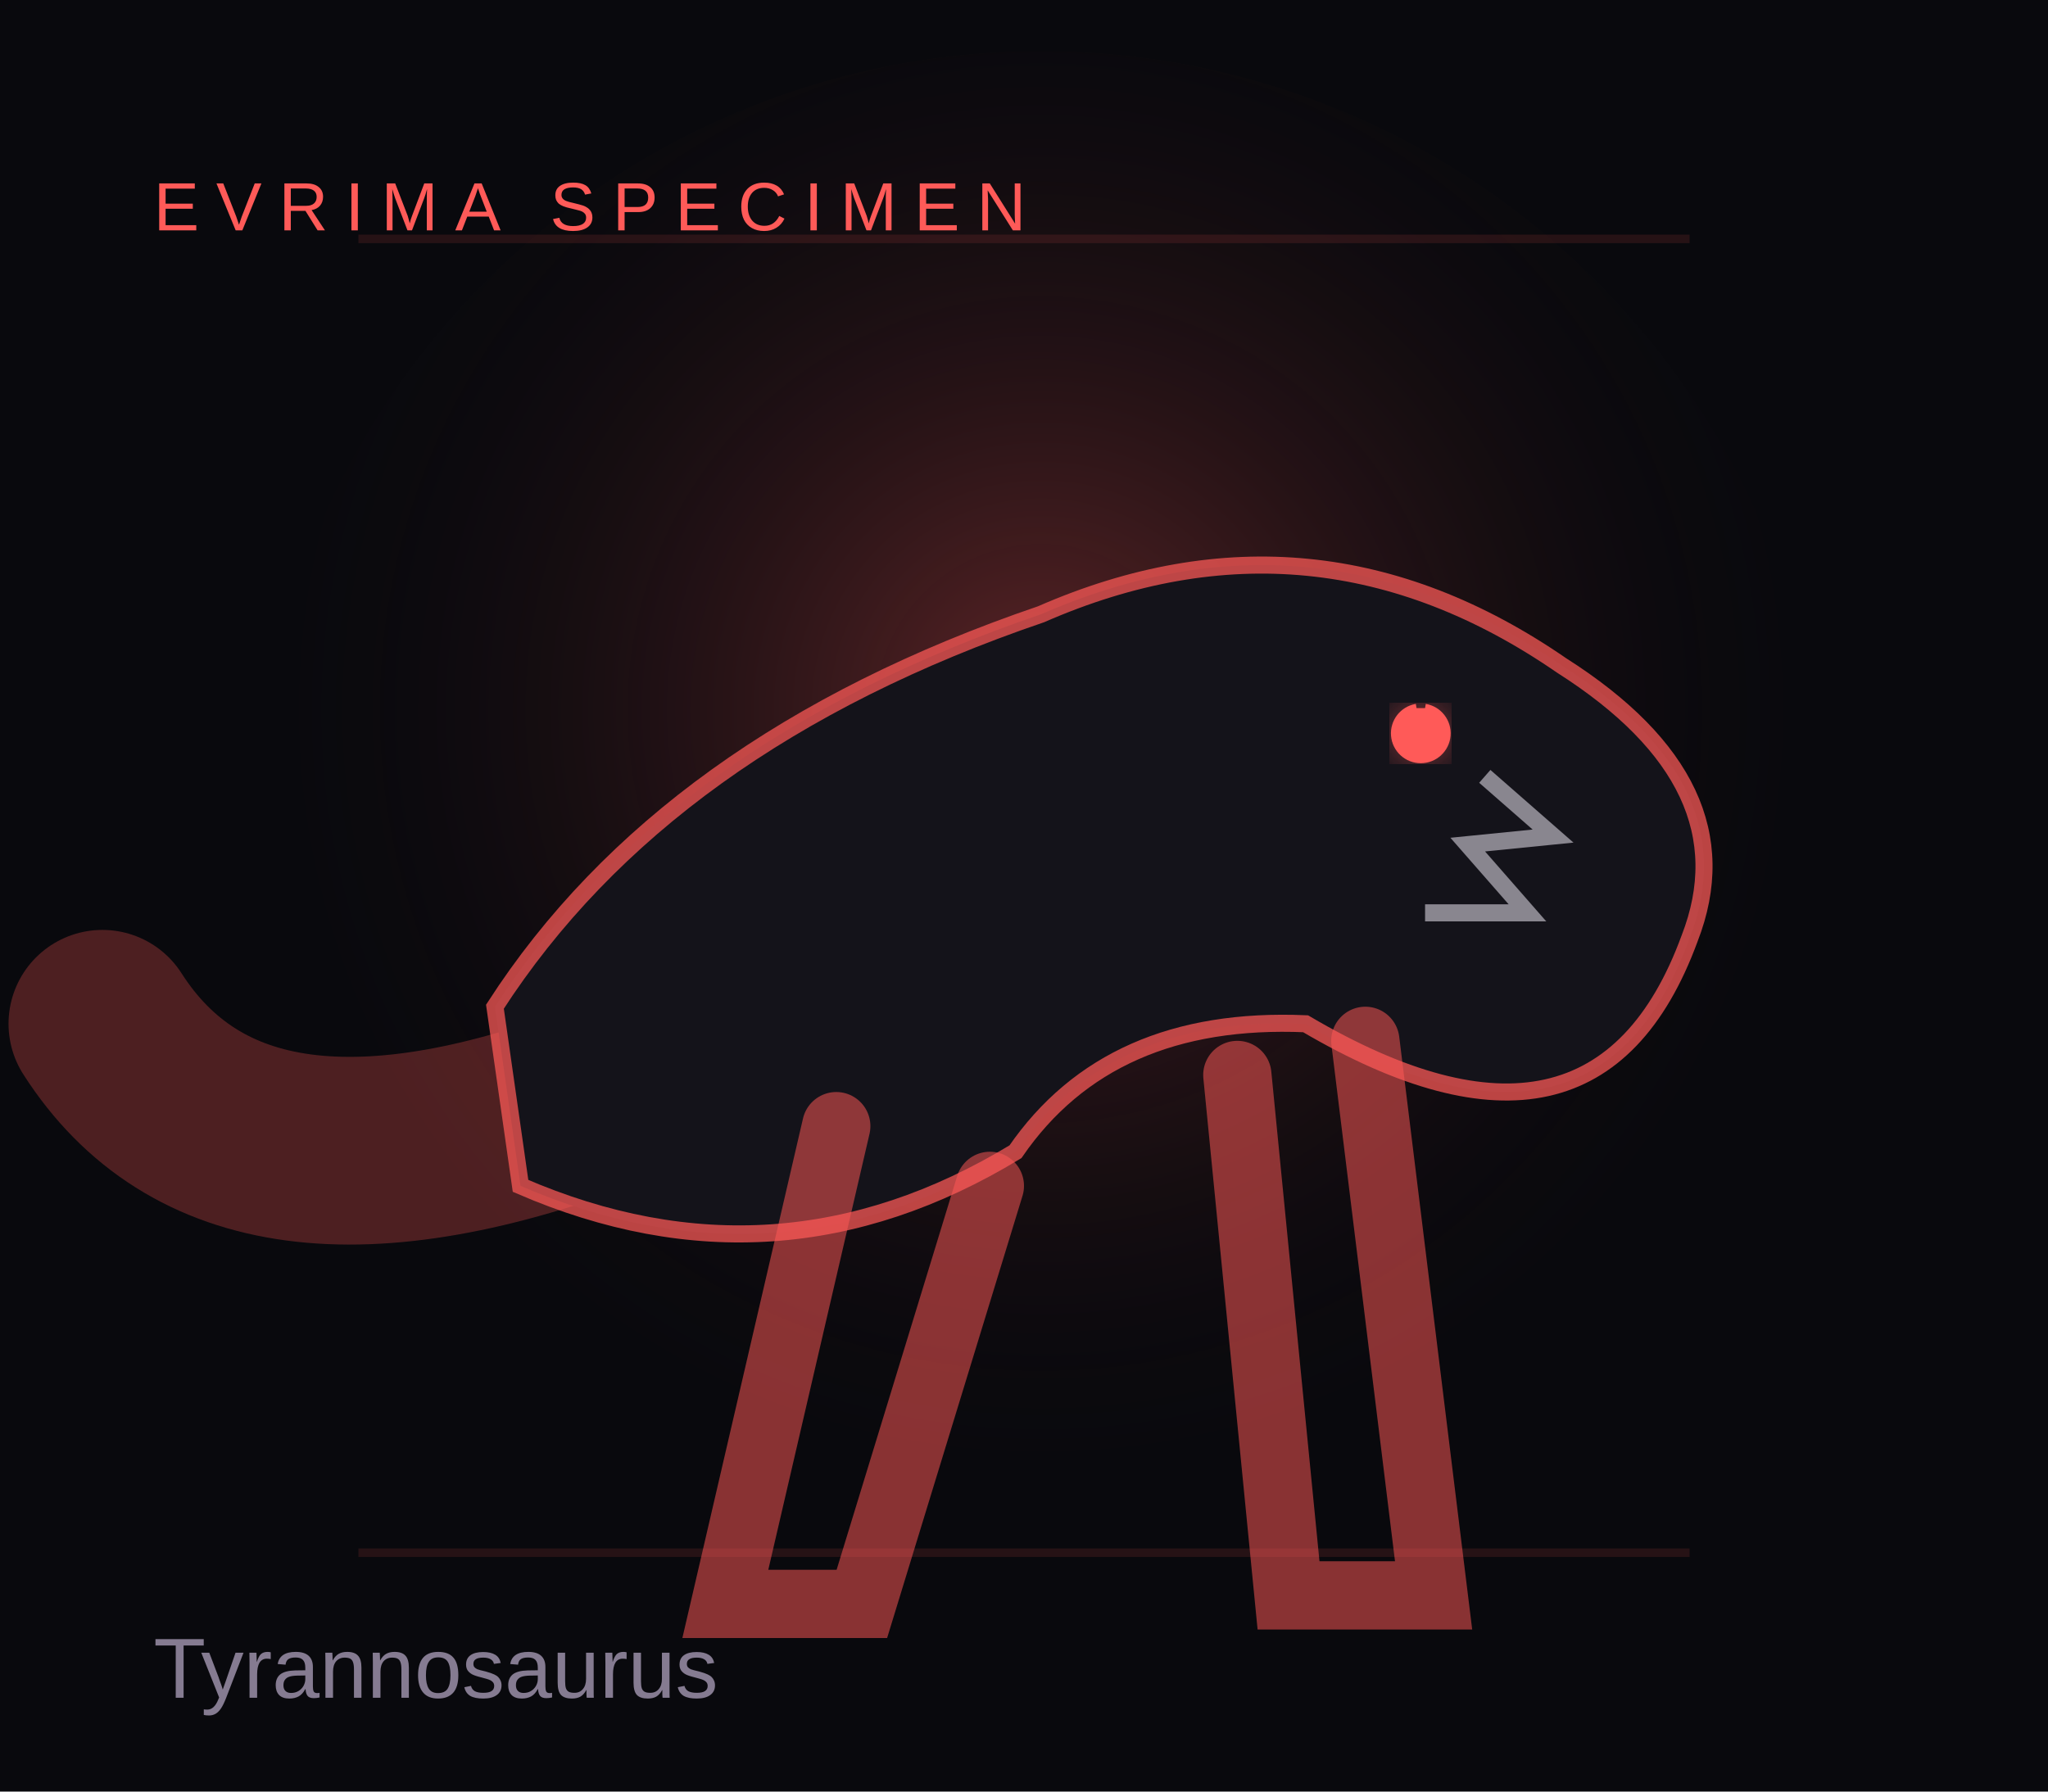
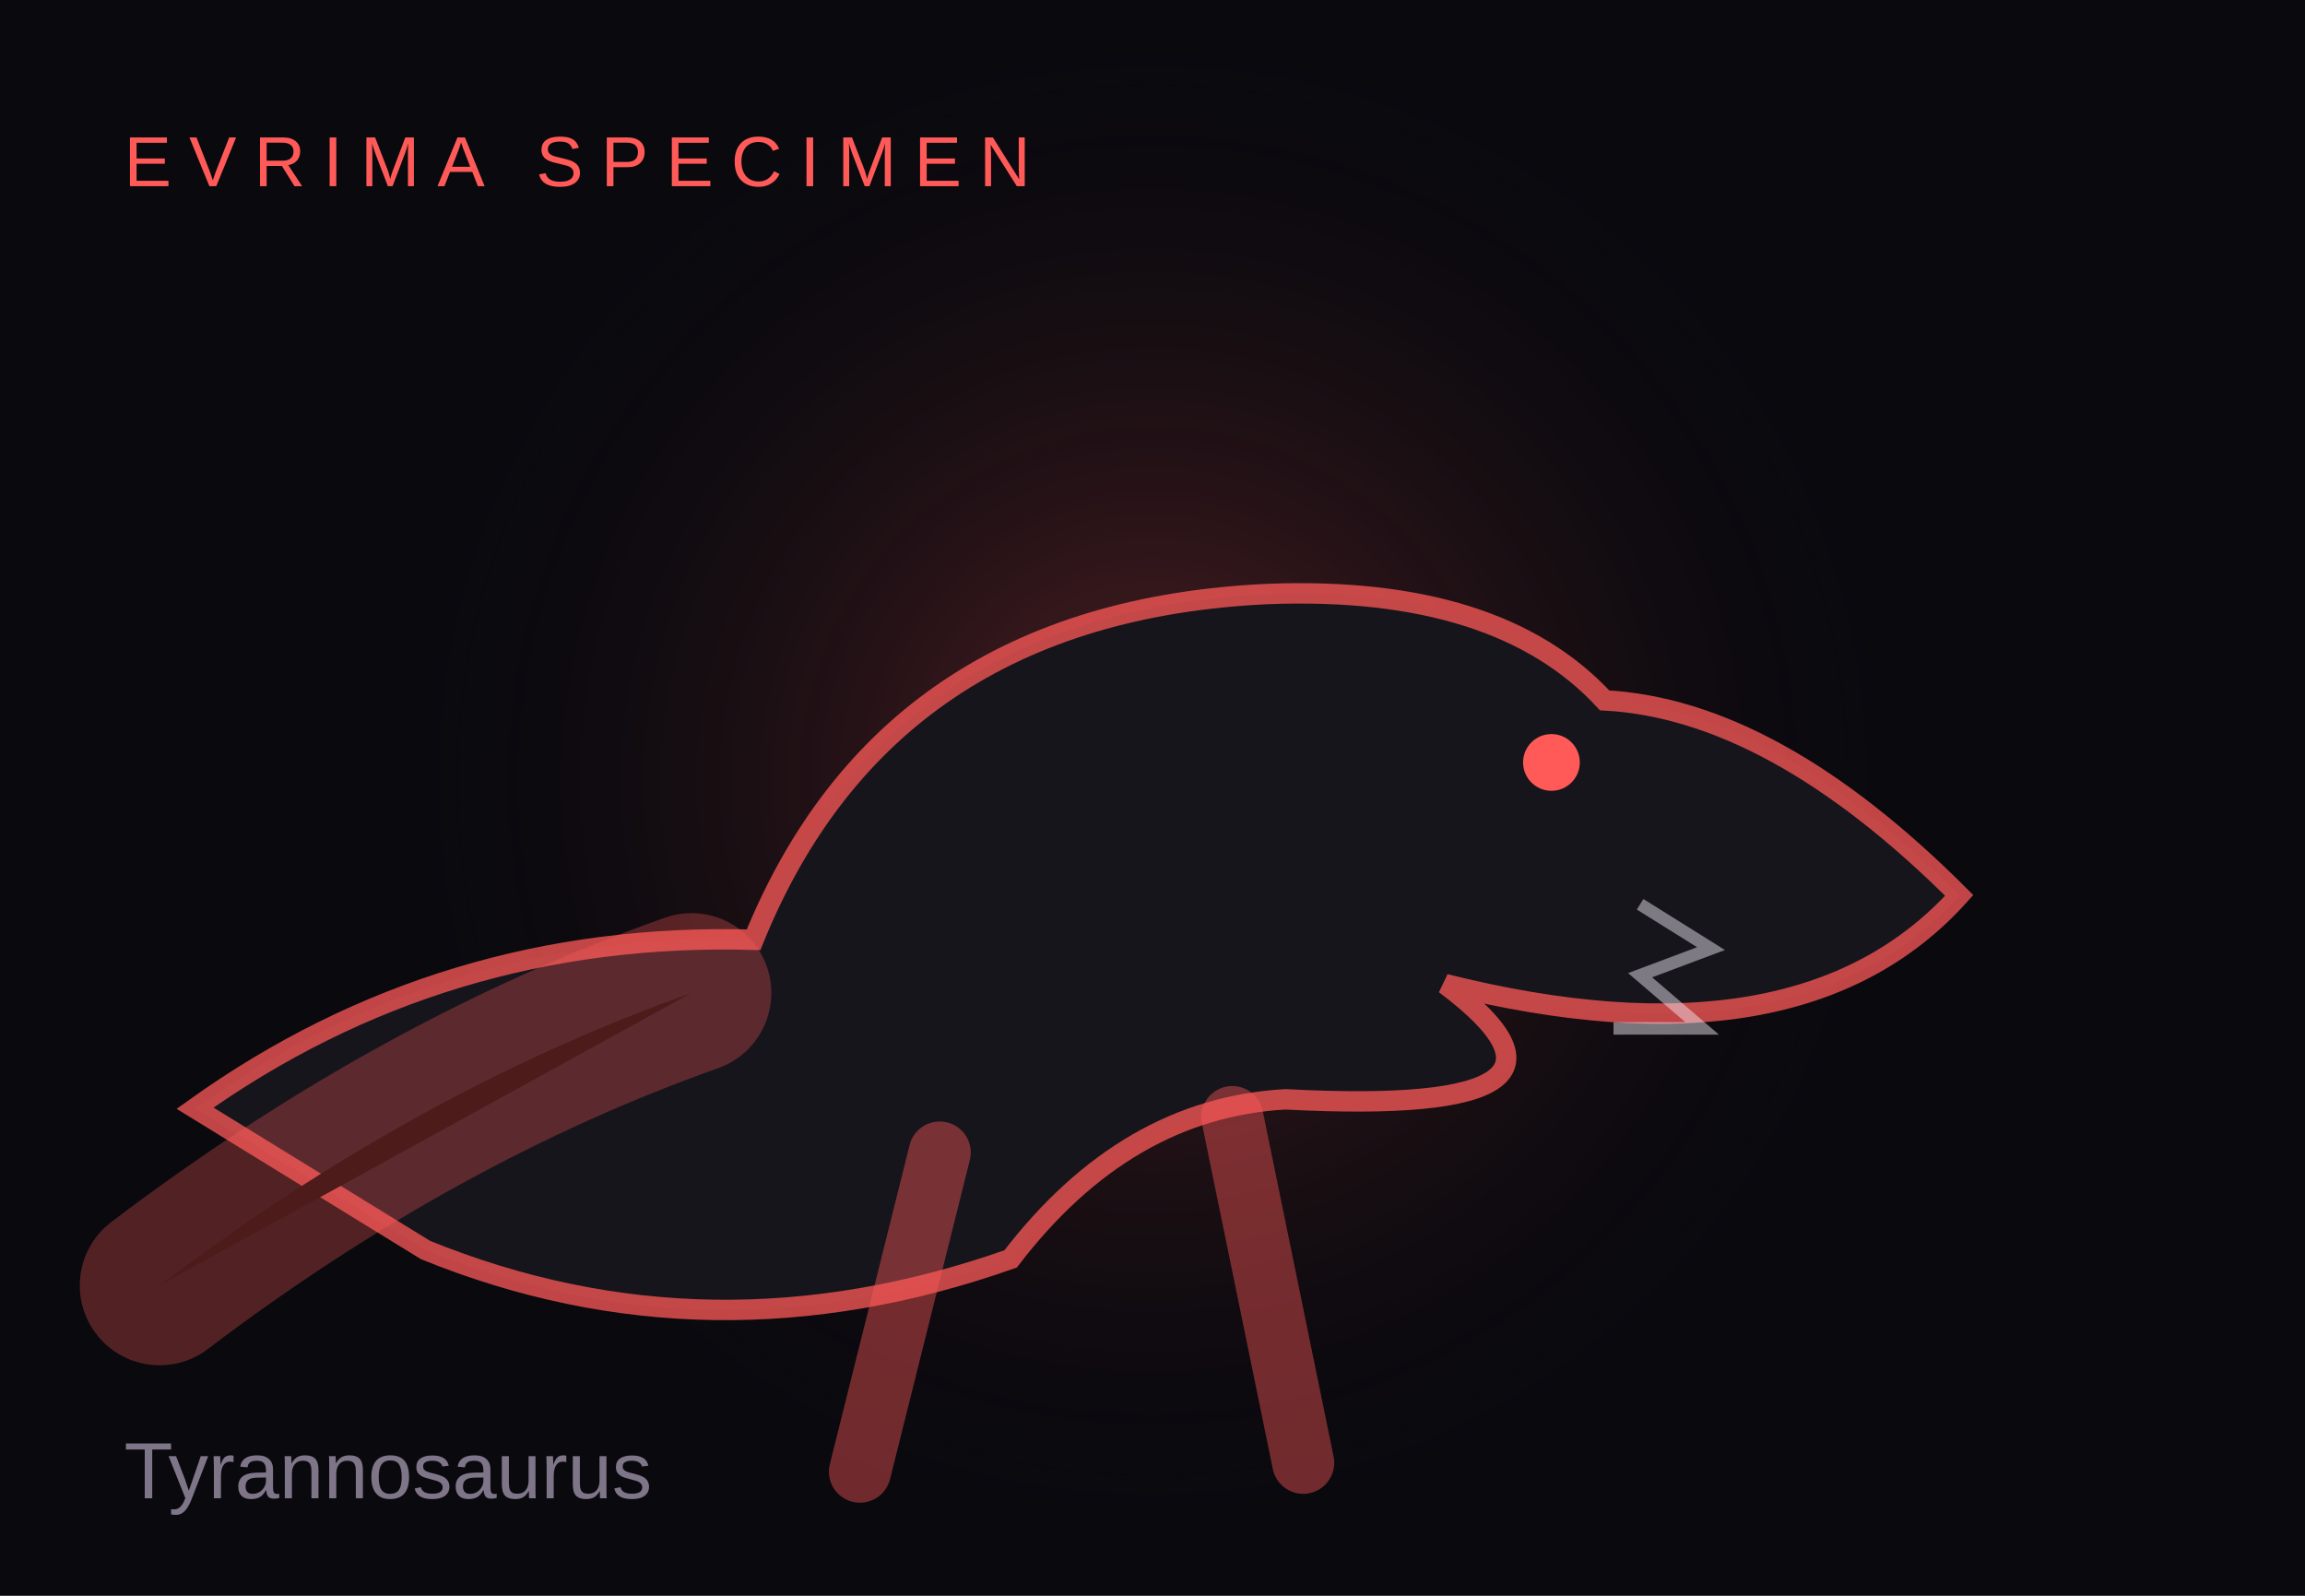
- <svg xmlns="http://www.w3.org/2000/svg" viewBox="0 0 240 210">
+ <svg xmlns="http://www.w3.org/2000/svg" viewBox="0 0 260 180">
  <defs>
-     <radialGradient id="g" cx="50%" cy="42%">
-       <stop offset="0" stop-color="#ff5a58" stop-opacity=".35" />
-       <stop offset="1" stop-color="#09090d" stop-opacity="0" />
+     <radialGradient id="r">
+       <stop stop-color="#ff5a58" stop-opacity=".30" />
+       <stop offset="1" stop-color="#08080c" stop-opacity="0" />
    </radialGradient>
-     <filter id="glow">
-       <feGaussianBlur stdDeviation="3" result="b" />
-       <feMerge>
-         <feMergeNode in="b" />
-         <feMergeNode in="SourceGraphic" />
-       </feMerge>
-     </filter>
  </defs>
-   <rect width="240" height="210" fill="#09090d" />
-   <circle cx="122" cy="98" r="92" fill="url(#g)" />
-   <path d="M72 128 Q28 145 12 120" fill="none" stroke="#ff5a58" stroke-opacity=".28" stroke-width="22" stroke-linecap="round" />
-   <path d="M58 118 Q78 87 122 72 Q154 58 183 78 Q205 92 198 110 Q187 140 153 120 Q130 119 119 135 Q91 152 61 139 Z" fill="#14131a" stroke="#ff5a58" stroke-opacity=".72" stroke-width="2" />
-   <path d="M98 132 L85 188 L101 188 L116 139 M145 126 L151 187 L168 187 L160 122" fill="none" stroke="#ff5a58" stroke-opacity=".52" stroke-width="8" stroke-linecap="round" />
-   <path d="" fill="none" stroke="#ff5a58" stroke-width="5" stroke-linecap="round" />
-   <path d="" fill="none" stroke="#ff5a58" stroke-width="5" />
-   <path d="" fill="none" stroke="#ff5a58" stroke-width="4" />
-   <path d="M174 91 l8 7 l-10 1 l7 8 l-12 0" fill="none" stroke="#e9e4ef" stroke-opacity=".55" stroke-width="2" />
-   <path d="M166 83 a3 3 0 1 0 1 0" fill="#ff5a58" stroke="#ff5a58" filter="url(#glow)" />
-   <path d="M42 28 H198 M42 182 H198" stroke="#ff5a58" stroke-opacity=".12" />
-   <text x="18" y="27" fill="#ff5a58" font-family="Arial" font-size="8" letter-spacing="2">EVRIMA SPECIMEN</text>
-   <text x="18" y="199" fill="#857b91" font-family="Arial" font-size="10">Tyrannosaurus</text>
+   <rect width="260" height="180" fill="#09090e" />
+   <circle cx="130" cy="88" r="90" fill="url(#r)" />
+   <path d="M22 125 Q50 105 85 106 Q100 69 143 67 Q169 66 181 79 Q200 80 221 101 Q203 121 163 111 Q183 126 145 124 Q127 125 114 142 Q80 154 48 141 Z" fill="#17151c" stroke="#ff5a58" stroke-opacity=".75" stroke-width="2.3" />
+   <path d="M78 112 Q47 123 18 145" stroke="#ff5a58" stroke-opacity=".30" stroke-width="18" stroke-linecap="round" />
+   <path d="M106 130 l-9 36 M139 126 l8 39" stroke="#ff5a58" stroke-opacity=".42" stroke-width="7" stroke-linecap="round" />
+   <circle cx="175" cy="86" r="3.2" fill="#ff5a58" />
+   <path d="M185 102 l8 5 -8 3 7 6 -10 0" fill="none" stroke="#eee8f2" stroke-opacity=".48" stroke-width="1.4" />
+   <text x="14" y="21" fill="#ff5a58" font-family="Arial" font-size="8" letter-spacing="2">EVRIMA SPECIMEN</text>
+   <text x="14" y="169" fill="#7f7588" font-family="Arial" font-size="9">Tyrannosaurus</text>
</svg>
